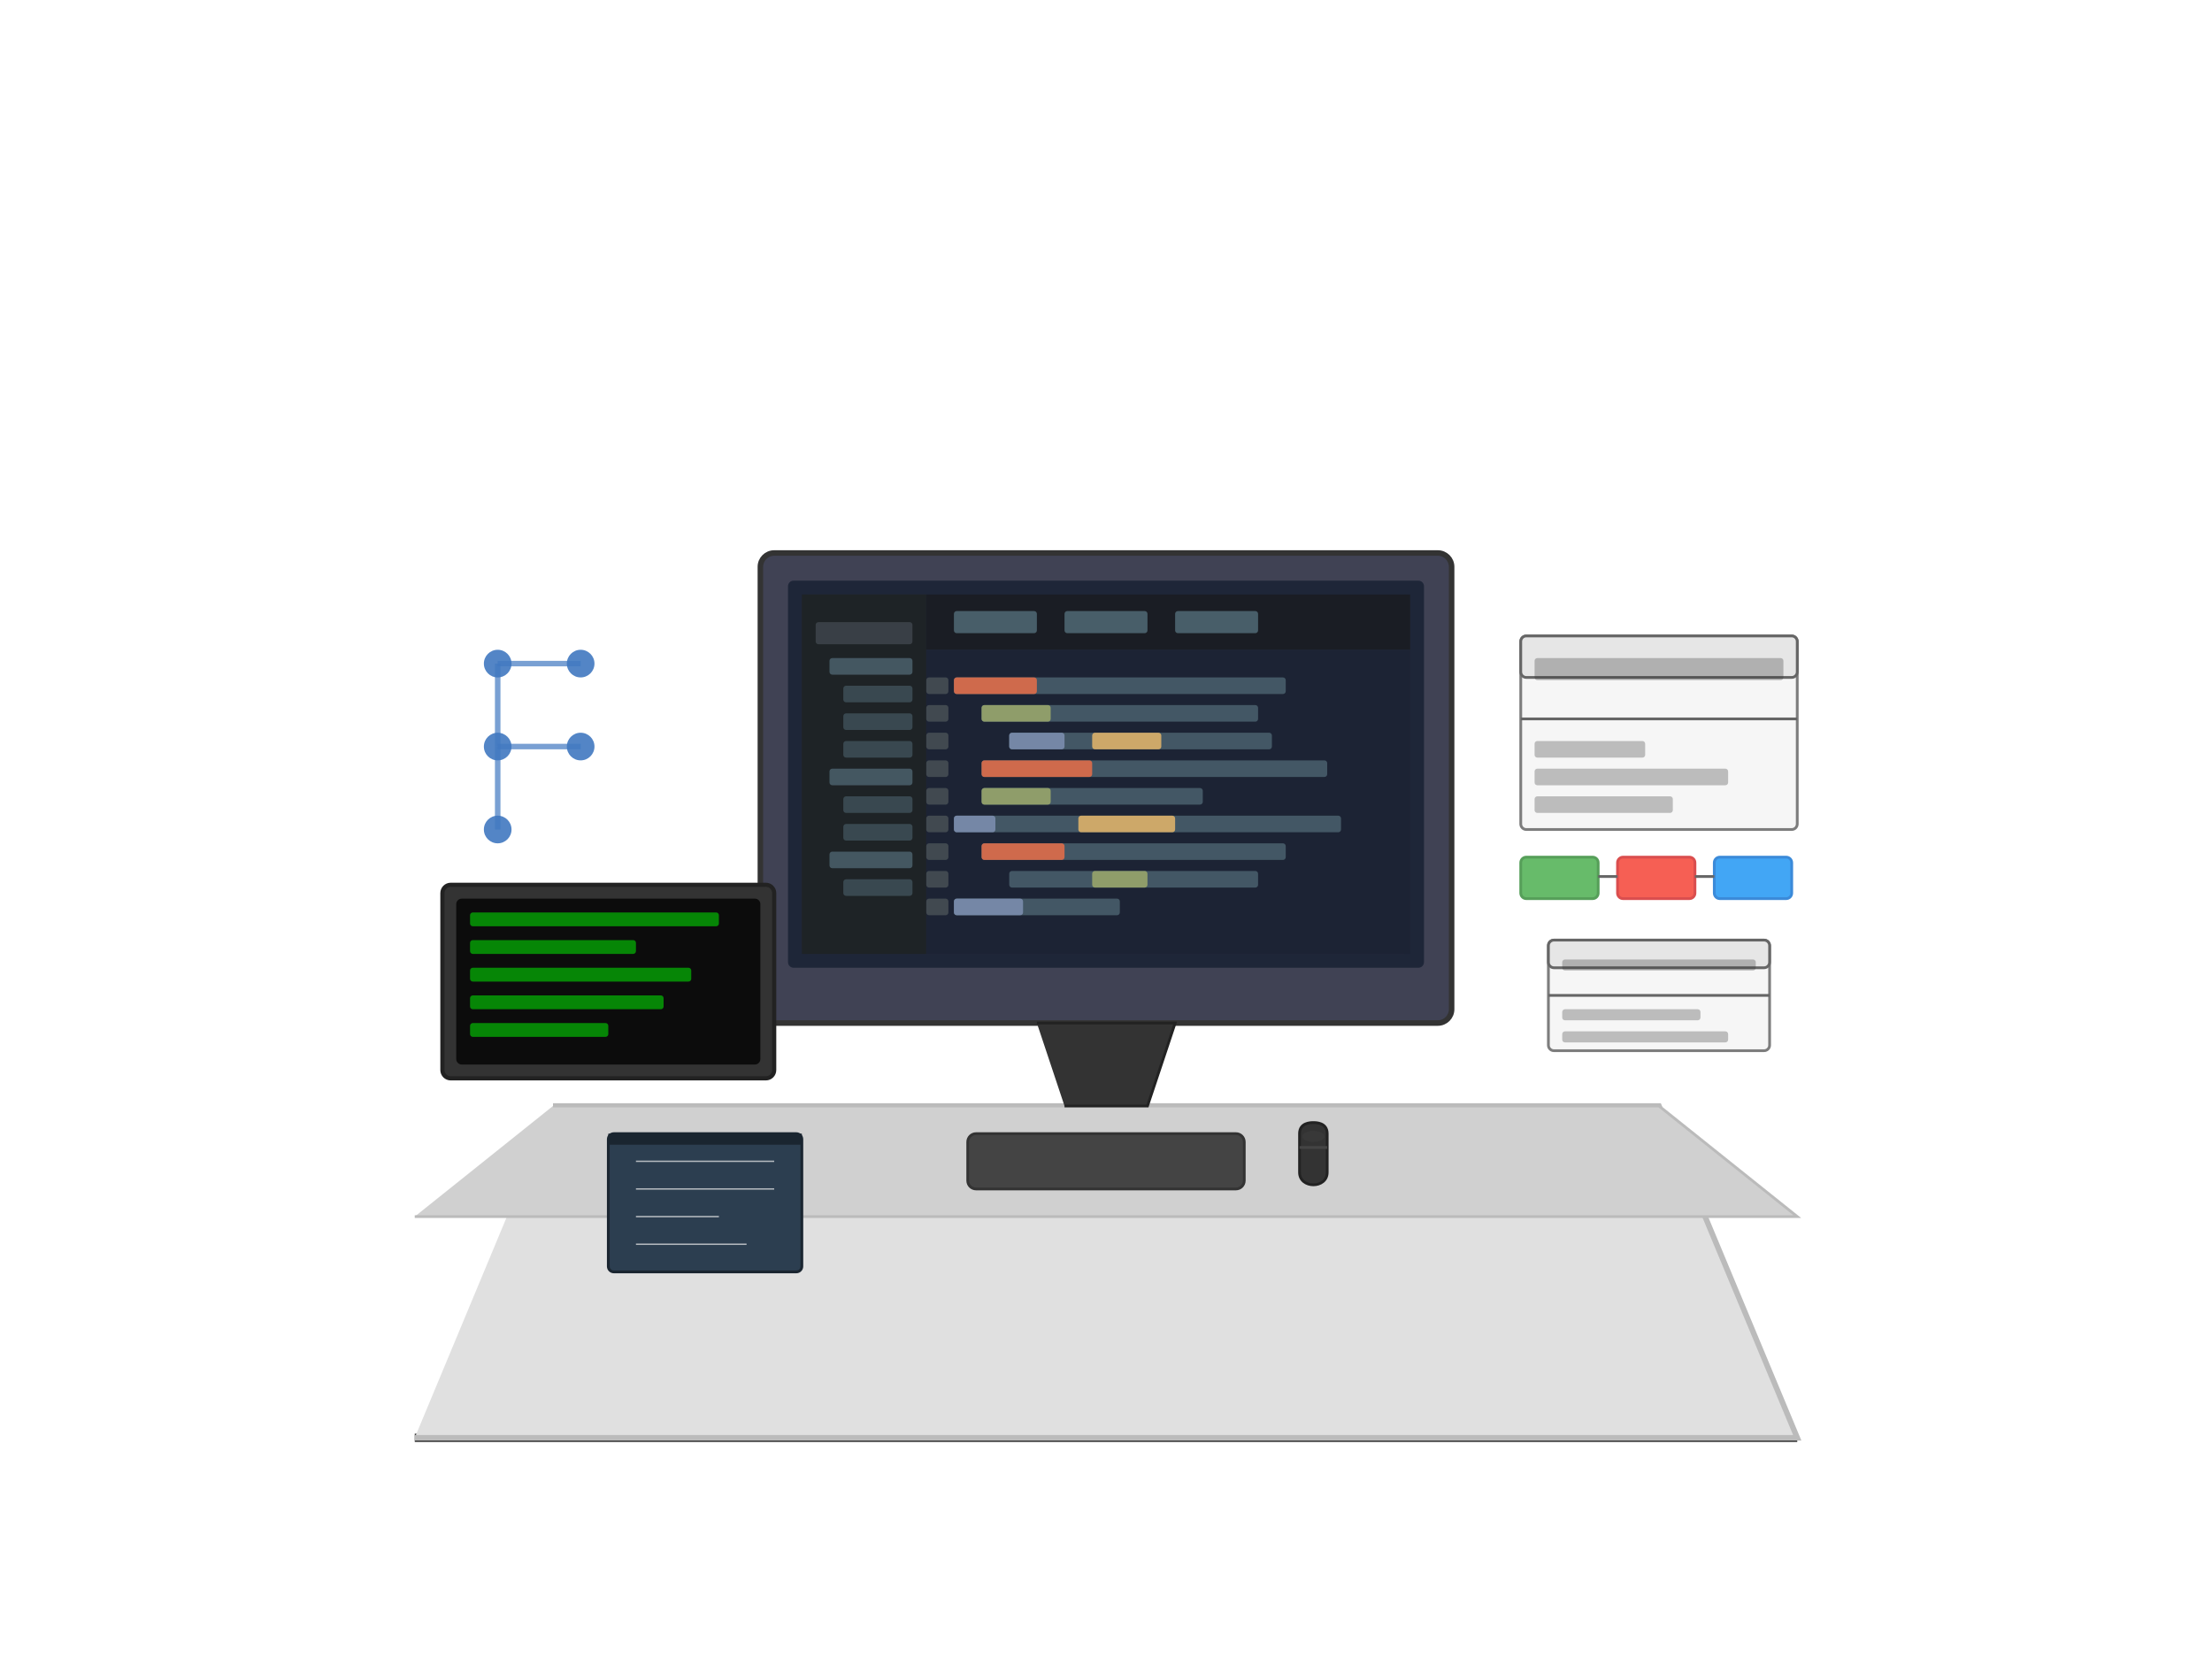
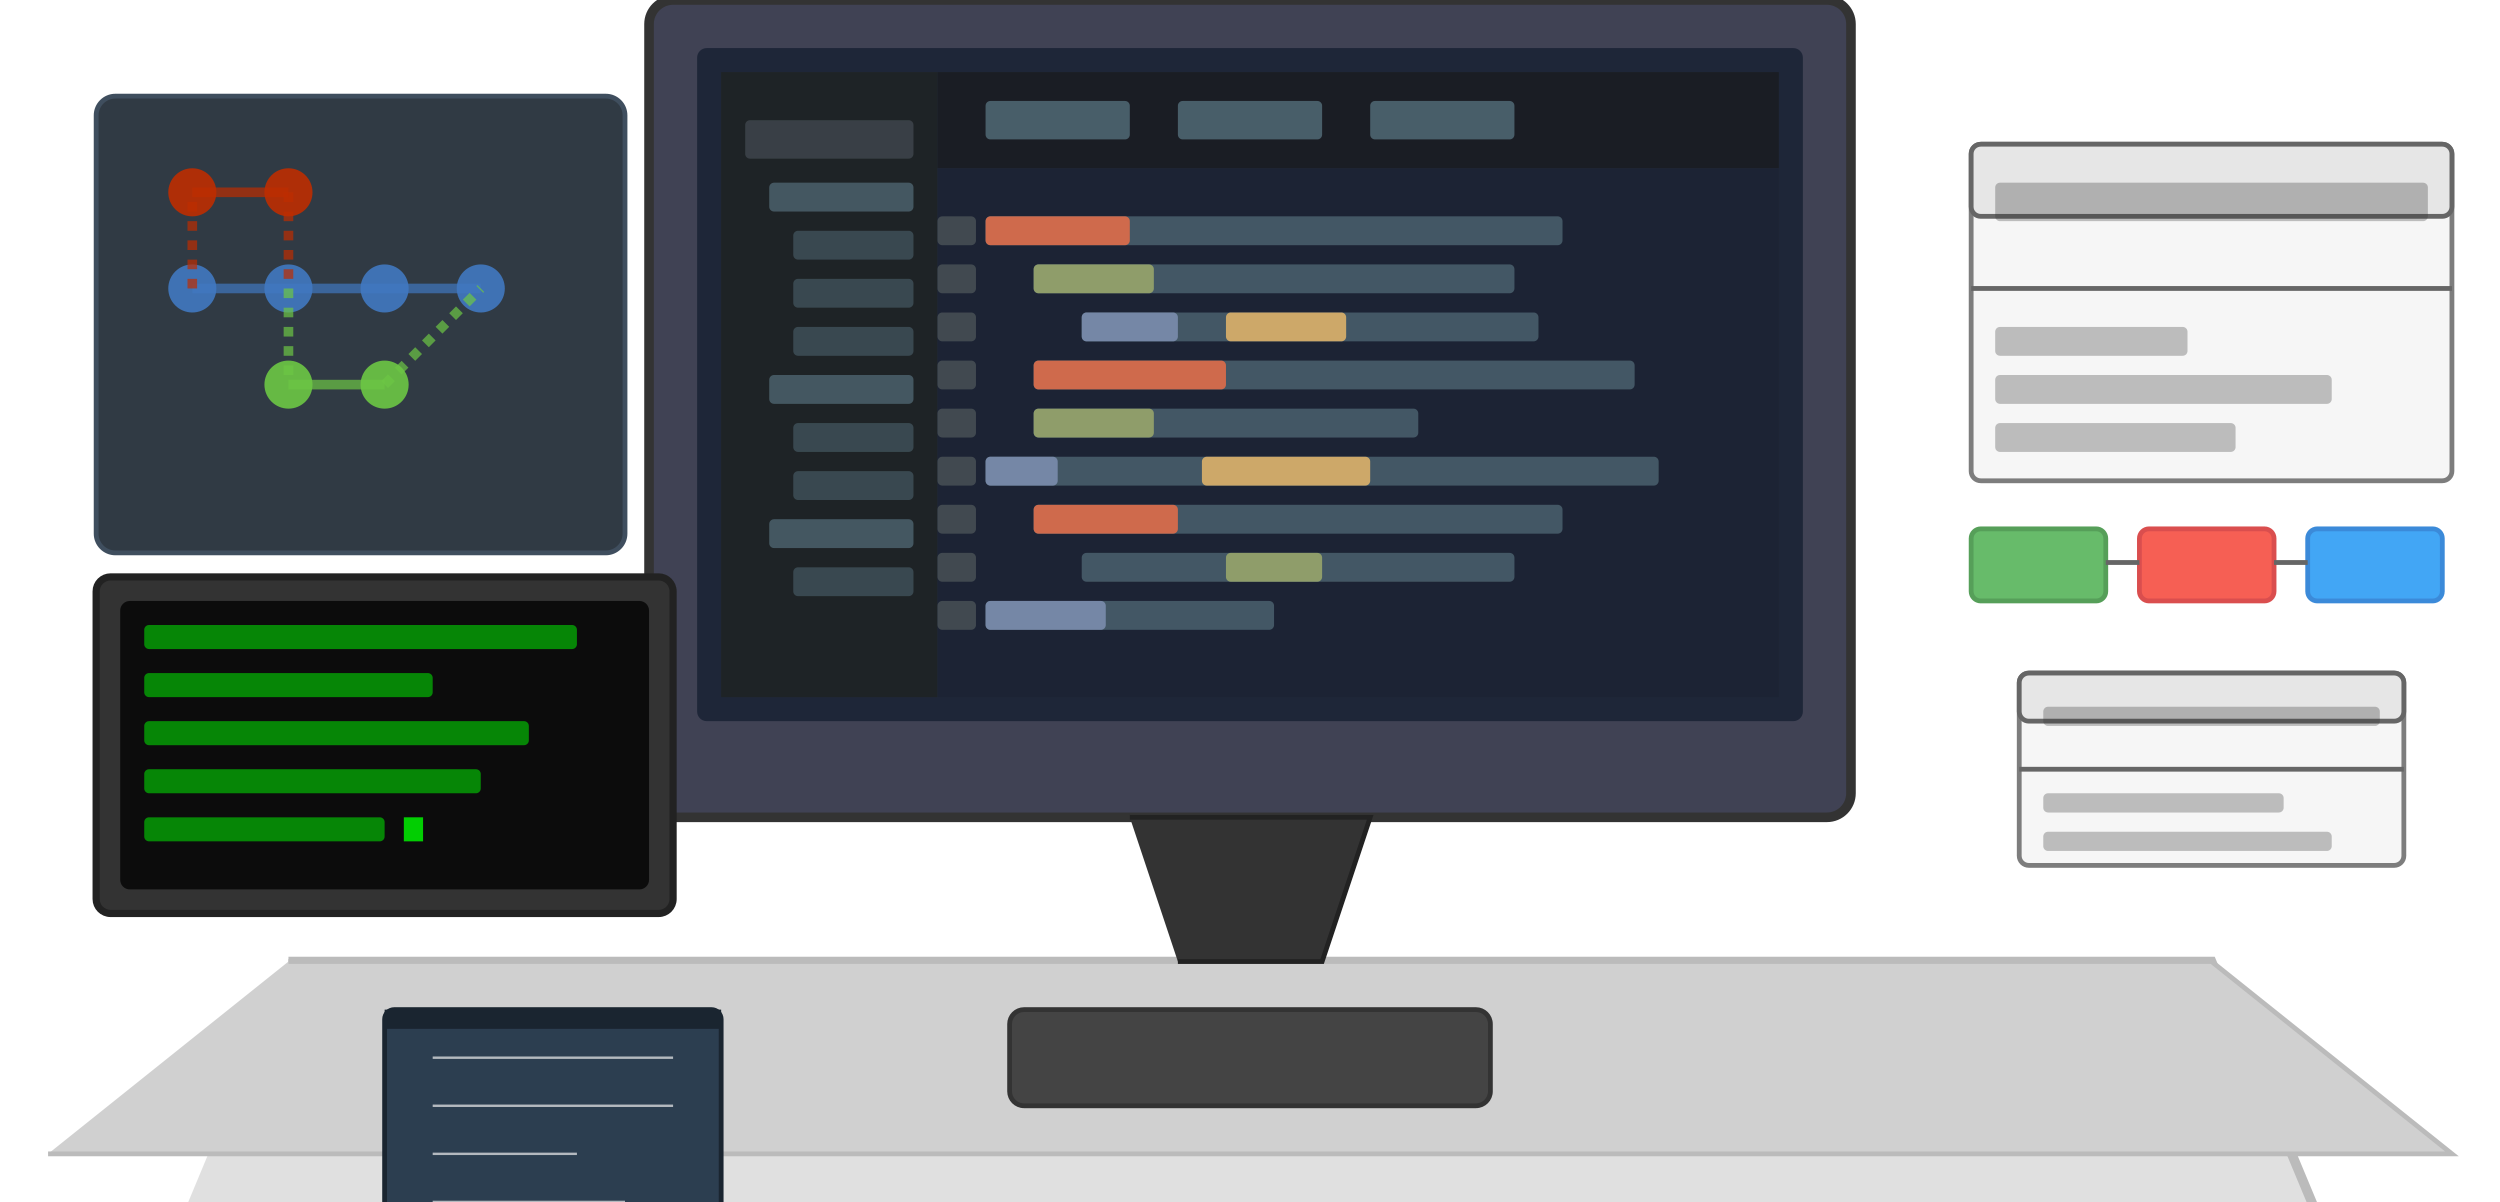
- <svg xmlns="http://www.w3.org/2000/svg" viewBox="0 0 800 600">
+ <svg xmlns="http://www.w3.org/2000/svg" viewBox="140 200 520 250">
  <line x1="150" y1="520" x2="650" y2="520" stroke="#333" stroke-width="3" />
  <path d="M200,400 L600,400 L650,520 L150,520" fill="#e0e0e0" stroke="#bbb" stroke-width="2" />
  <path d="M200,400 L600,400 L650,440 L150,440" fill="#d0d0d0" stroke="#bbb" stroke-width="1" />
  <rect x="275" y="200" width="250" height="170" rx="5" ry="5" fill="#404254" stroke="#333" stroke-width="2" />
  <rect x="285" y="210" width="230" height="140" rx="2" ry="2" fill="#1e2638" />
  <path d="M375,370 L425,370 L415,400 L385,400" fill="#333" stroke="#222" stroke-width="1" />
  <rect x="290" y="215" width="220" height="130" rx="2" ry="2" fill="#252a36" />
  <rect x="290" y="215" width="45" height="130" fill="#1e2326" />
  <rect x="295" y="225" width="35" height="8" rx="1" ry="1" fill="#3c4349" opacity="0.9" />
  <rect x="300" y="238" width="30" height="6" rx="1" ry="1" fill="#546e7a" opacity="0.7" />
  <rect x="305" y="248" width="25" height="6" rx="1" ry="1" fill="#546e7a" opacity="0.5" />
  <rect x="305" y="258" width="25" height="6" rx="1" ry="1" fill="#546e7a" opacity="0.5" />
  <rect x="305" y="268" width="25" height="6" rx="1" ry="1" fill="#546e7a" opacity="0.5" />
  <rect x="300" y="278" width="30" height="6" rx="1" ry="1" fill="#546e7a" opacity="0.7" />
  <rect x="305" y="288" width="25" height="6" rx="1" ry="1" fill="#546e7a" opacity="0.5" />
  <rect x="305" y="298" width="25" height="6" rx="1" ry="1" fill="#546e7a" opacity="0.5" />
  <rect x="300" y="308" width="30" height="6" rx="1" ry="1" fill="#546e7a" opacity="0.7" />
  <rect x="305" y="318" width="25" height="6" rx="1" ry="1" fill="#546e7a" opacity="0.5" />
  <rect x="335" y="215" width="175" height="20" fill="#1a1d24" />
  <rect x="345" y="221" width="30" height="8" rx="1" ry="1" fill="#546e7a" opacity="0.8" />
  <rect x="385" y="221" width="30" height="8" rx="1" ry="1" fill="#546e7a" opacity="0.8" />
  <rect x="425" y="221" width="30" height="8" rx="1" ry="1" fill="#546e7a" opacity="0.8" />
  <rect x="335" y="235" width="175" height="110" fill="#1c2334" />
  <rect x="345" y="245" width="120" height="6" rx="1" ry="1" fill="#546e7a" opacity="0.7" />
  <rect x="355" y="255" width="100" height="6" rx="1" ry="1" fill="#546e7a" opacity="0.7" />
  <rect x="365" y="265" width="95" height="6" rx="1" ry="1" fill="#546e7a" opacity="0.7" />
  <rect x="355" y="275" width="125" height="6" rx="1" ry="1" fill="#546e7a" opacity="0.7" />
  <rect x="355" y="285" width="80" height="6" rx="1" ry="1" fill="#546e7a" opacity="0.7" />
  <rect x="345" y="295" width="140" height="6" rx="1" ry="1" fill="#546e7a" opacity="0.7" />
  <rect x="355" y="305" width="110" height="6" rx="1" ry="1" fill="#546e7a" opacity="0.7" />
  <rect x="365" y="315" width="90" height="6" rx="1" ry="1" fill="#546e7a" opacity="0.7" />
  <rect x="345" y="325" width="60" height="6" rx="1" ry="1" fill="#546e7a" opacity="0.7" />
  <rect x="345" y="245" width="30" height="6" rx="1" ry="1" fill="#cf6a4c" />
  <rect x="355" y="255" width="25" height="6" rx="1" ry="1" fill="#8f9d6a" />
  <rect x="365" y="265" width="20" height="6" rx="1" ry="1" fill="#7587a6" />
  <rect x="395" y="265" width="25" height="6" rx="1" ry="1" fill="#cda869" />
  <rect x="355" y="275" width="40" height="6" rx="1" ry="1" fill="#cf6a4c" />
  <rect x="355" y="285" width="25" height="6" rx="1" ry="1" fill="#8f9d6a" />
  <rect x="345" y="295" width="15" height="6" rx="1" ry="1" fill="#7587a6" />
  <rect x="390" y="295" width="35" height="6" rx="1" ry="1" fill="#cda869" />
  <rect x="355" y="305" width="30" height="6" rx="1" ry="1" fill="#cf6a4c" />
  <rect x="395" y="315" width="20" height="6" rx="1" ry="1" fill="#8f9d6a" />
  <rect x="345" y="325" width="25" height="6" rx="1" ry="1" fill="#7587a6" />
  <rect x="335" y="245" width="8" height="6" rx="1" ry="1" fill="#515a5c" opacity="0.7" />
  <rect x="335" y="255" width="8" height="6" rx="1" ry="1" fill="#515a5c" opacity="0.7" />
  <rect x="335" y="265" width="8" height="6" rx="1" ry="1" fill="#515a5c" opacity="0.7" />
  <rect x="335" y="275" width="8" height="6" rx="1" ry="1" fill="#515a5c" opacity="0.7" />
  <rect x="335" y="285" width="8" height="6" rx="1" ry="1" fill="#515a5c" opacity="0.7" />
  <rect x="335" y="295" width="8" height="6" rx="1" ry="1" fill="#515a5c" opacity="0.7" />
  <rect x="335" y="305" width="8" height="6" rx="1" ry="1" fill="#515a5c" opacity="0.7" />
  <rect x="335" y="315" width="8" height="6" rx="1" ry="1" fill="#515a5c" opacity="0.7" />
  <rect x="335" y="325" width="8" height="6" rx="1" ry="1" fill="#515a5c" opacity="0.7" />
-   <circle cx="180" cy="240" r="5" fill="#4078c0" opacity="0.9" />
-   <circle cx="180" cy="270" r="5" fill="#4078c0" opacity="0.9" />
-   <circle cx="180" cy="300" r="5" fill="#4078c0" opacity="0.9" />
-   <circle cx="210" cy="240" r="5" fill="#4078c0" opacity="0.9" />
-   <circle cx="210" cy="270" r="5" fill="#4078c0" opacity="0.9" />
-   <line x1="180" y1="240" x2="180" y2="270" stroke="#4078c0" stroke-width="2" opacity="0.7" />
-   <line x1="180" y1="270" x2="180" y2="300" stroke="#4078c0" stroke-width="2" opacity="0.7" />
-   <line x1="180" y1="240" x2="210" y2="240" stroke="#4078c0" stroke-width="2" opacity="0.7" />
-   <line x1="180" y1="270" x2="210" y2="270" stroke="#4078c0" stroke-width="2" opacity="0.7" />
+   <rect x="160" y="220" width="110" height="95" rx="4" ry="4" fill="#1a2530" stroke="#2a3b4d" stroke-width="1" opacity="0.9" />
+   <circle cx="180" cy="260" r="5" fill="#4078c0" opacity="0.9" />
+   <circle cx="200" cy="260" r="5" fill="#4078c0" opacity="0.9" />
+   <circle cx="220" cy="260" r="5" fill="#4078c0" opacity="0.9" />
+   <circle cx="240" cy="260" r="5" fill="#4078c0" opacity="0.9" />
+   <line x1="180" y1="260" x2="240" y2="260" stroke="#4078c0" stroke-width="2" opacity="0.7" />
+   <circle cx="200" cy="280" r="5" fill="#6cc644" opacity="0.9" />
+   <circle cx="220" cy="280" r="5" fill="#6cc644" opacity="0.9" />
+   <line x1="200" y1="260" x2="200" y2="280" stroke="#6cc644" stroke-width="2" opacity="0.7" stroke-dasharray="2" />
+   <line x1="200" y1="280" x2="220" y2="280" stroke="#6cc644" stroke-width="2" opacity="0.7" />
+   <line x1="220" y1="280" x2="240" y2="260" stroke="#6cc644" stroke-width="2" opacity="0.7" stroke-dasharray="2" />
+   <circle cx="180" cy="240" r="5" fill="#bd2c00" opacity="0.9" />
+   <circle cx="200" cy="240" r="5" fill="#bd2c00" opacity="0.9" />
+   <line x1="180" y1="260" x2="180" y2="240" stroke="#bd2c00" stroke-width="2" opacity="0.7" stroke-dasharray="2" />
+   <line x1="180" y1="240" x2="200" y2="240" stroke="#bd2c00" stroke-width="2" opacity="0.7" />
+   <line x1="200" y1="240" x2="200" y2="260" stroke="#bd2c00" stroke-width="2" opacity="0.7" stroke-dasharray="2" />
  <rect x="550" y="230" width="100" height="70" fill="#f5f5f5" stroke="#666" stroke-width="1" opacity="0.85" rx="2" ry="2" />
  <rect x="550" y="230" width="100" height="15" fill="#e6e6e6" stroke="#666" stroke-width="1" rx="2" ry="2" />
  <line x1="550" y1="260" x2="650" y2="260" stroke="#666" stroke-width="1" />
  <rect x="555" y="238" width="90" height="8" rx="1" ry="1" fill="#333" opacity="0.3" />
  <rect x="555" y="268" width="40" height="6" rx="1" ry="1" fill="#333" opacity="0.3" />
  <rect x="555" y="278" width="70" height="6" rx="1" ry="1" fill="#333" opacity="0.3" />
  <rect x="555" y="288" width="50" height="6" rx="1" ry="1" fill="#333" opacity="0.3" />
  <rect x="550" y="310" width="28" height="15" rx="2" ry="2" fill="#4caf50" stroke="#388e3c" stroke-width="1" opacity="0.85" />
  <rect x="585" y="310" width="28" height="15" rx="2" ry="2" fill="#f44336" stroke="#d32f2f" stroke-width="1" opacity="0.85" />
  <rect x="620" y="310" width="28" height="15" rx="2" ry="2" fill="#2196f3" stroke="#1976d2" stroke-width="1" opacity="0.85" />
  <line x1="578" y1="317" x2="585" y2="317" stroke="#666" stroke-width="1" />
  <line x1="613" y1="317" x2="620" y2="317" stroke="#666" stroke-width="1" />
  <rect x="560" y="340" width="80" height="40" rx="2" ry="2" fill="#f5f5f5" stroke="#666" stroke-width="1" opacity="0.85" />
  <rect x="560" y="340" width="80" height="10" rx="2" ry="2" fill="#e6e6e6" stroke="#666" stroke-width="1" />
  <line x1="560" y1="360" x2="640" y2="360" stroke="#666" stroke-width="1" />
  <rect x="565" y="347" width="70" height="4" rx="1" ry="1" fill="#333" opacity="0.3" />
  <rect x="565" y="365" width="50" height="4" rx="1" ry="1" fill="#333" opacity="0.3" />
  <rect x="565" y="373" width="60" height="4" rx="1" ry="1" fill="#333" opacity="0.3" />
  <rect x="160" y="320" width="120" height="70" rx="3" ry="3" fill="#333" stroke="#222" stroke-width="1.5" />
  <rect x="165" y="325" width="110" height="60" rx="2" ry="2" fill="#0c0c0c" />
  <rect x="170" y="330" width="90" height="5" rx="1" ry="1" fill="#0f0" opacity="0.5" />
  <rect x="170" y="340" width="60" height="5" rx="1" ry="1" fill="#0f0" opacity="0.5" />
  <rect x="170" y="350" width="80" height="5" rx="1" ry="1" fill="#0f0" opacity="0.5" />
  <rect x="170" y="360" width="70" height="5" rx="1" ry="1" fill="#0f0" opacity="0.5" />
  <rect x="170" y="370" width="50" height="5" rx="1" ry="1" fill="#0f0" opacity="0.5" />
+   <rect x="224" y="370" width="4" height="5" fill="#0f0" opacity="0.8">
+     <animate attributeName="opacity" values="0;1;0" dur="1.5s" repeatCount="indefinite" />
+   </rect>
  <rect x="350" y="410" width="100" height="20" rx="3" ry="3" fill="#444" stroke="#333" stroke-width="1" />
-   <path d="M470,410 L470,424 C470,430 480,430 480,424 L480,410 C480,406 476,406 475,406 474,406 470,406 470,410 Z" fill="#333" stroke="#222" stroke-width="1" />
-   <line x1="470" y1="415" x2="480" y2="415" stroke="#444" stroke-width="1" />
-   <ellipse cx="475" cy="411" rx="4" ry="2" fill="#444" opacity="0.3" />
  <rect x="220" y="410" width="70" height="50" fill="#2c3e50" stroke="#1a2530" stroke-width="1" rx="2" ry="2" />
  <rect x="220" y="410" width="70" height="4" fill="#1a2530" />
  <line x1="230" y1="420" x2="280" y2="420" stroke="#eee" stroke-width="0.5" opacity="0.7" />
  <line x1="230" y1="430" x2="280" y2="430" stroke="#eee" stroke-width="0.5" opacity="0.7" />
  <line x1="230" y1="440" x2="260" y2="440" stroke="#eee" stroke-width="0.5" opacity="0.7" />
  <line x1="230" y1="450" x2="270" y2="450" stroke="#eee" stroke-width="0.5" opacity="0.7" />
</svg>
